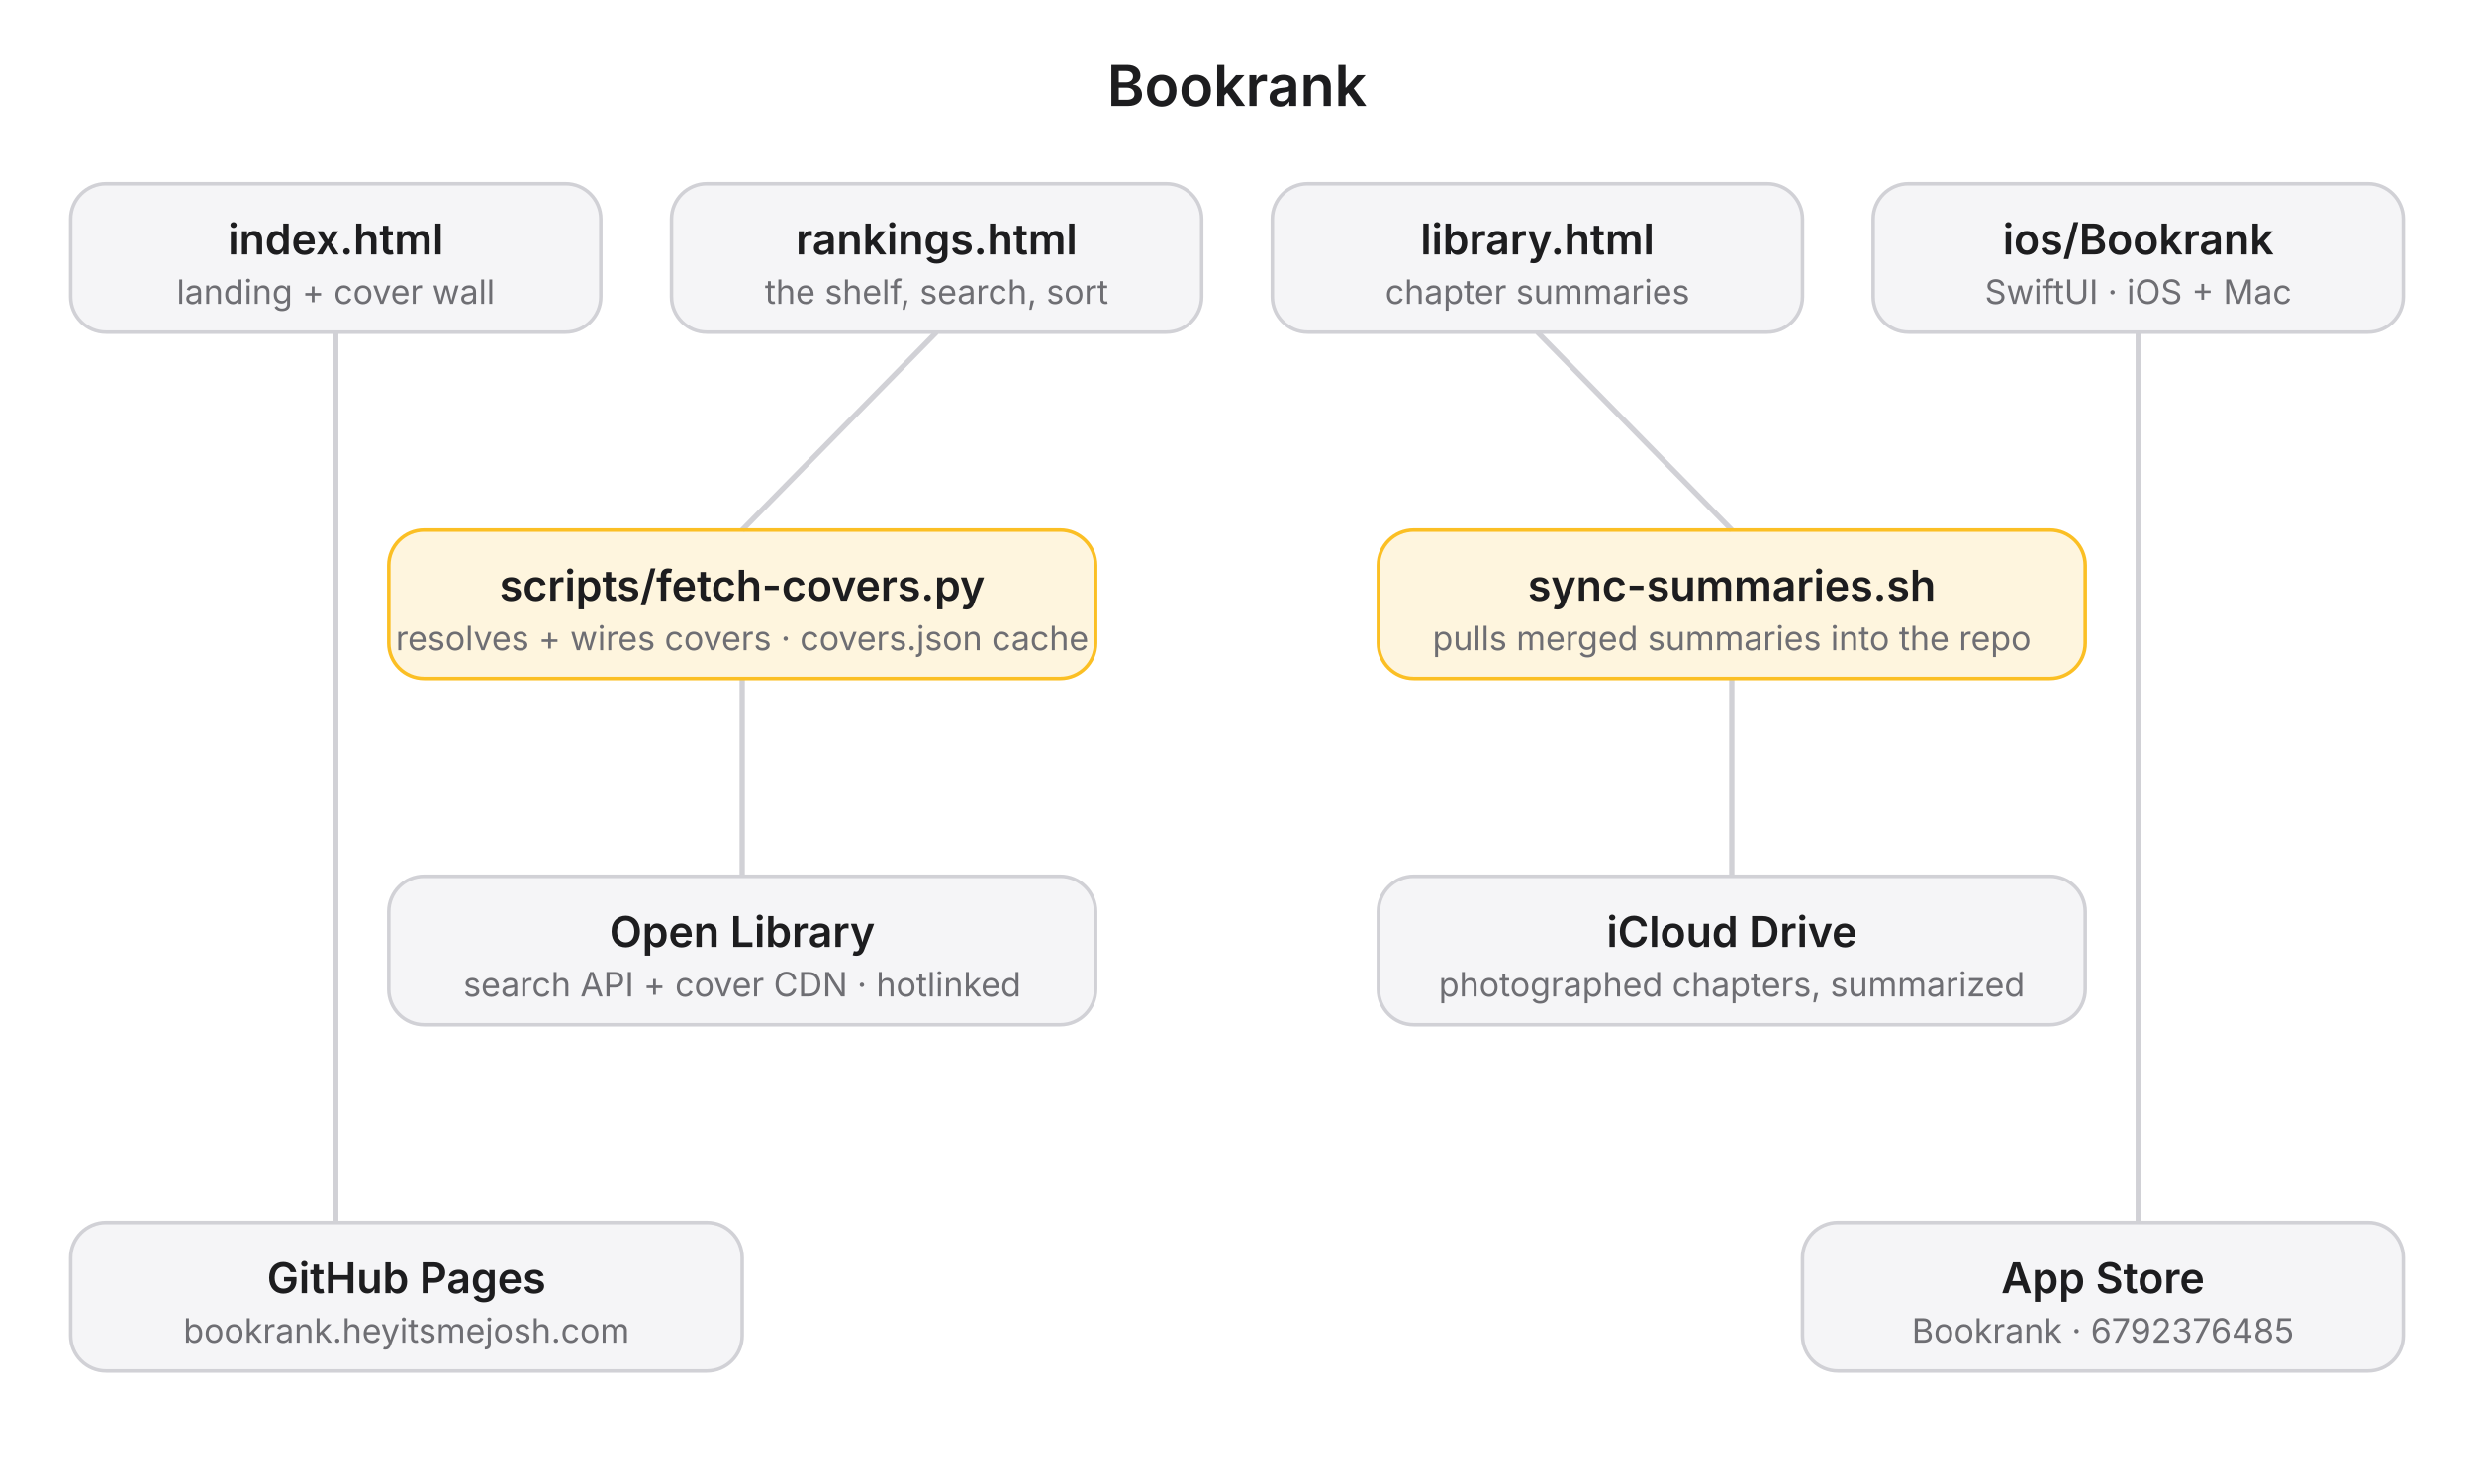
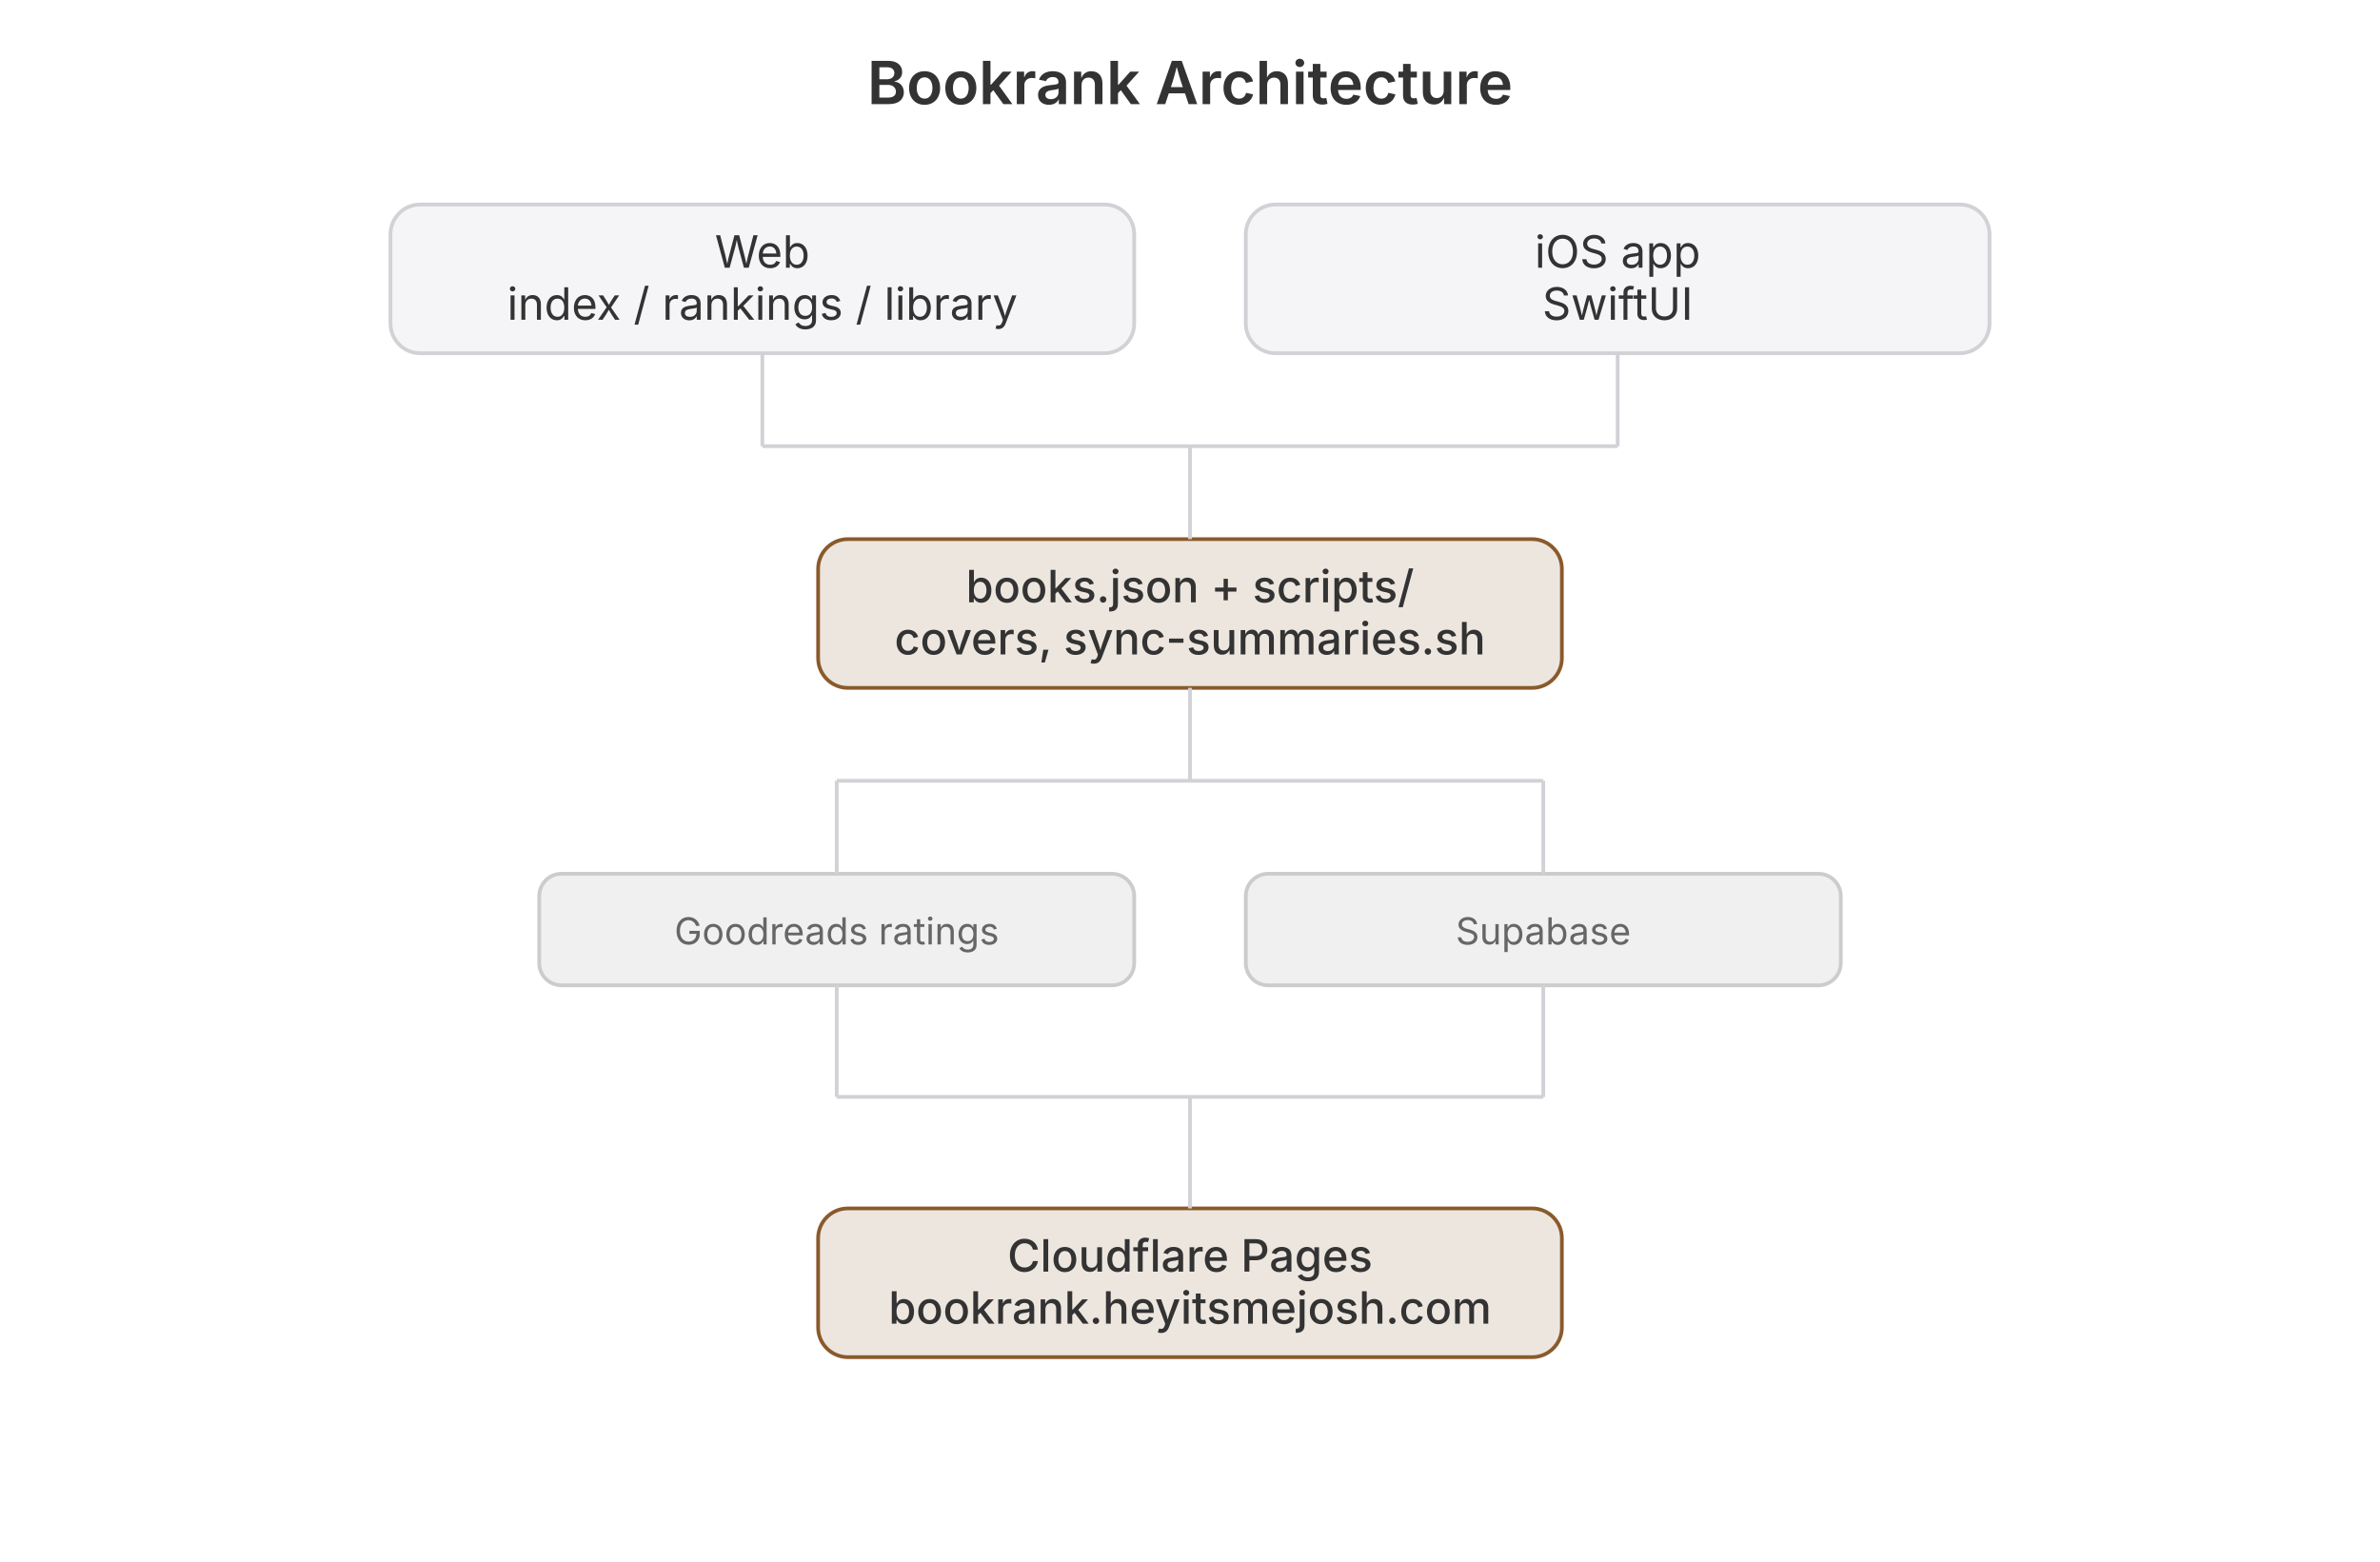
- <svg xmlns="http://www.w3.org/2000/svg" viewBox="0 0 700 420" width="700" height="420" style="font-family:-apple-system,BlinkMacSystemFont,'Segoe UI',sans-serif;background:#ffffff">
-   <text x="350" y="30" text-anchor="middle" font-size="16" font-weight="600" fill="#1d1d1f">Bookrank</text>
-   <path d="M265 94 L210 150" stroke="#d1d1d6" stroke-width="1.5" fill="none" />
-   <path d="M435 94 L490 150" stroke="#d1d1d6" stroke-width="1.5" fill="none" />
-   <path d="M210 192 L210 248" stroke="#d1d1d6" stroke-width="1.5" fill="none" />
-   <path d="M490 192 L490 248" stroke="#d1d1d6" stroke-width="1.5" fill="none" />
-   <path d="M95 94 L95 346" stroke="#d1d1d6" stroke-width="1.5" fill="none" />
-   <path d="M605 94 L605 346" stroke="#d1d1d6" stroke-width="1.5" fill="none" />
-   <rect x="20" y="52" width="150" height="42" rx="10" fill="#f5f5f7" stroke="#d1d1d6" />
-   <text x="95" y="72" text-anchor="middle" font-size="12" font-weight="600" fill="#1d1d1f">index.html</text>
-   <text x="95" y="86" text-anchor="middle" font-size="9.5" fill="#6e6e73">landing + cover wall</text>
-   <rect x="190" y="52" width="150" height="42" rx="10" fill="#f5f5f7" stroke="#d1d1d6" />
-   <text x="265" y="72" text-anchor="middle" font-size="12" font-weight="600" fill="#1d1d1f">rankings.html</text>
-   <text x="265" y="86" text-anchor="middle" font-size="9.5" fill="#6e6e73">the shelf, search, sort</text>
-   <rect x="360" y="52" width="150" height="42" rx="10" fill="#f5f5f7" stroke="#d1d1d6" />
-   <text x="435" y="72" text-anchor="middle" font-size="12" font-weight="600" fill="#1d1d1f">library.html</text>
-   <text x="435" y="86" text-anchor="middle" font-size="9.5" fill="#6e6e73">chapter summaries</text>
-   <rect x="530" y="52" width="150" height="42" rx="10" fill="#f5f5f7" stroke="#d1d1d6" />
-   <text x="605" y="72" text-anchor="middle" font-size="12" font-weight="600" fill="#1d1d1f">ios/Bookrank</text>
-   <text x="605" y="86" text-anchor="middle" font-size="9.5" fill="#6e6e73">SwiftUI · iOS + Mac</text>
-   <rect x="110" y="150" width="200" height="42" rx="10" fill="#fbbf24" fill-opacity=".15" stroke="#fbbf24" />
-   <text x="210" y="170" text-anchor="middle" font-size="12" font-weight="600" fill="#1d1d1f">scripts/fetch-covers.py</text>
-   <text x="210" y="184" text-anchor="middle" font-size="9.5" fill="#6e6e73">resolves + wires covers · covers.json cache</text>
-   <rect x="390" y="150" width="200" height="42" rx="10" fill="#fbbf24" fill-opacity=".15" stroke="#fbbf24" />
-   <text x="490" y="170" text-anchor="middle" font-size="12" font-weight="600" fill="#1d1d1f">sync-summaries.sh</text>
-   <text x="490" y="184" text-anchor="middle" font-size="9.5" fill="#6e6e73">pulls merged summaries into the repo</text>
-   <rect x="110" y="248" width="200" height="42" rx="10" fill="#f5f5f7" stroke="#d1d1d6" />
-   <text x="210" y="268" text-anchor="middle" font-size="12" font-weight="600" fill="#1d1d1f">Open Library</text>
-   <text x="210" y="282" text-anchor="middle" font-size="9.5" fill="#6e6e73">search API + cover CDN · hotlinked</text>
-   <rect x="390" y="248" width="200" height="42" rx="10" fill="#f5f5f7" stroke="#d1d1d6" />
-   <text x="490" y="268" text-anchor="middle" font-size="12" font-weight="600" fill="#1d1d1f">iCloud Drive</text>
-   <text x="490" y="282" text-anchor="middle" font-size="9.5" fill="#6e6e73">photographed chapters, summarized</text>
-   <rect x="20" y="346" width="190" height="42" rx="10" fill="#f5f5f7" stroke="#d1d1d6" />
-   <text x="115" y="366" text-anchor="middle" font-size="12" font-weight="600" fill="#1d1d1f">GitHub Pages</text>
-   <text x="115" y="380" text-anchor="middle" font-size="9.5" fill="#6e6e73">bookrank.heyitsmejosh.com</text>
-   <rect x="510" y="346" width="170" height="42" rx="10" fill="#f5f5f7" stroke="#d1d1d6" />
-   <text x="595" y="366" text-anchor="middle" font-size="12" font-weight="600" fill="#1d1d1f">App Store</text>
-   <text x="595" y="380" text-anchor="middle" font-size="9.5" fill="#6e6e73">Bookrank · 6792376485</text>
+ <svg xmlns="http://www.w3.org/2000/svg" width="640" height="420" style="background:#fff;font-family:-apple-system,BlinkMacSystemFont,sans-serif" viewBox="0 0 640 420">
+   <text x="320" y="28" fill="#333" font-size="16" font-weight="600" text-anchor="middle">Bookrank Architecture</text>
+   <rect width="200" height="40" x="105" y="55" fill="#f5f5f7" stroke="#d1d1d6" rx="8" />
+   <text x="205" y="72" fill="#333" font-size="12" text-anchor="middle">Web</text>
+   <text x="205" y="86" fill="#333" font-size="12" text-anchor="middle">index / rankings / library</text>
+   <rect width="200" height="40" x="335" y="55" fill="#f5f5f7" stroke="#d1d1d6" rx="8" />
+   <text x="435" y="72" fill="#333" font-size="12" text-anchor="middle">iOS app</text>
+   <text x="435" y="86" fill="#333" font-size="12" text-anchor="middle">SwiftUI</text>
+   <rect width="200" height="40" x="220" y="145" fill="#8a5a2b" fill-opacity=".15" stroke="#8a5a2b" rx="8" />
+   <text x="320" y="162" fill="#333" font-size="12" font-weight="500" text-anchor="middle">books.json + scripts/</text>
+   <text x="320" y="176" fill="#333" font-size="12" font-weight="500" text-anchor="middle">covers, sync-summaries.sh</text>
+   <rect width="160" height="30" x="145" y="235" fill="#f0f0f0" stroke="#ccc" rx="6" />
+   <text x="225" y="254" fill="#666" font-size="10" text-anchor="middle">Goodreads ratings</text>
+   <rect width="160" height="30" x="335" y="235" fill="#f0f0f0" stroke="#ccc" rx="6" />
+   <text x="415" y="254" fill="#666" font-size="10" text-anchor="middle">Supabase</text>
+   <rect width="200" height="40" x="220" y="325" fill="#8a5a2b" fill-opacity=".15" stroke="#8a5a2b" rx="8" />
+   <text x="320" y="342" fill="#333" font-size="12" font-weight="500" text-anchor="middle">Cloudflare Pages</text>
+   <text x="320" y="356" fill="#333" font-size="12" font-weight="500" text-anchor="middle">bookrank.heyitsmejosh.com</text>
+   <path stroke="#d1d1d6" fill="none" d="M205 95v25M435 95v25M205 120H435M320 120V145M320 185V210M225 210v25M415 210v25M225 210H415M225 265v30M415 265v30M225 295H415M320 295V325" />
</svg>
